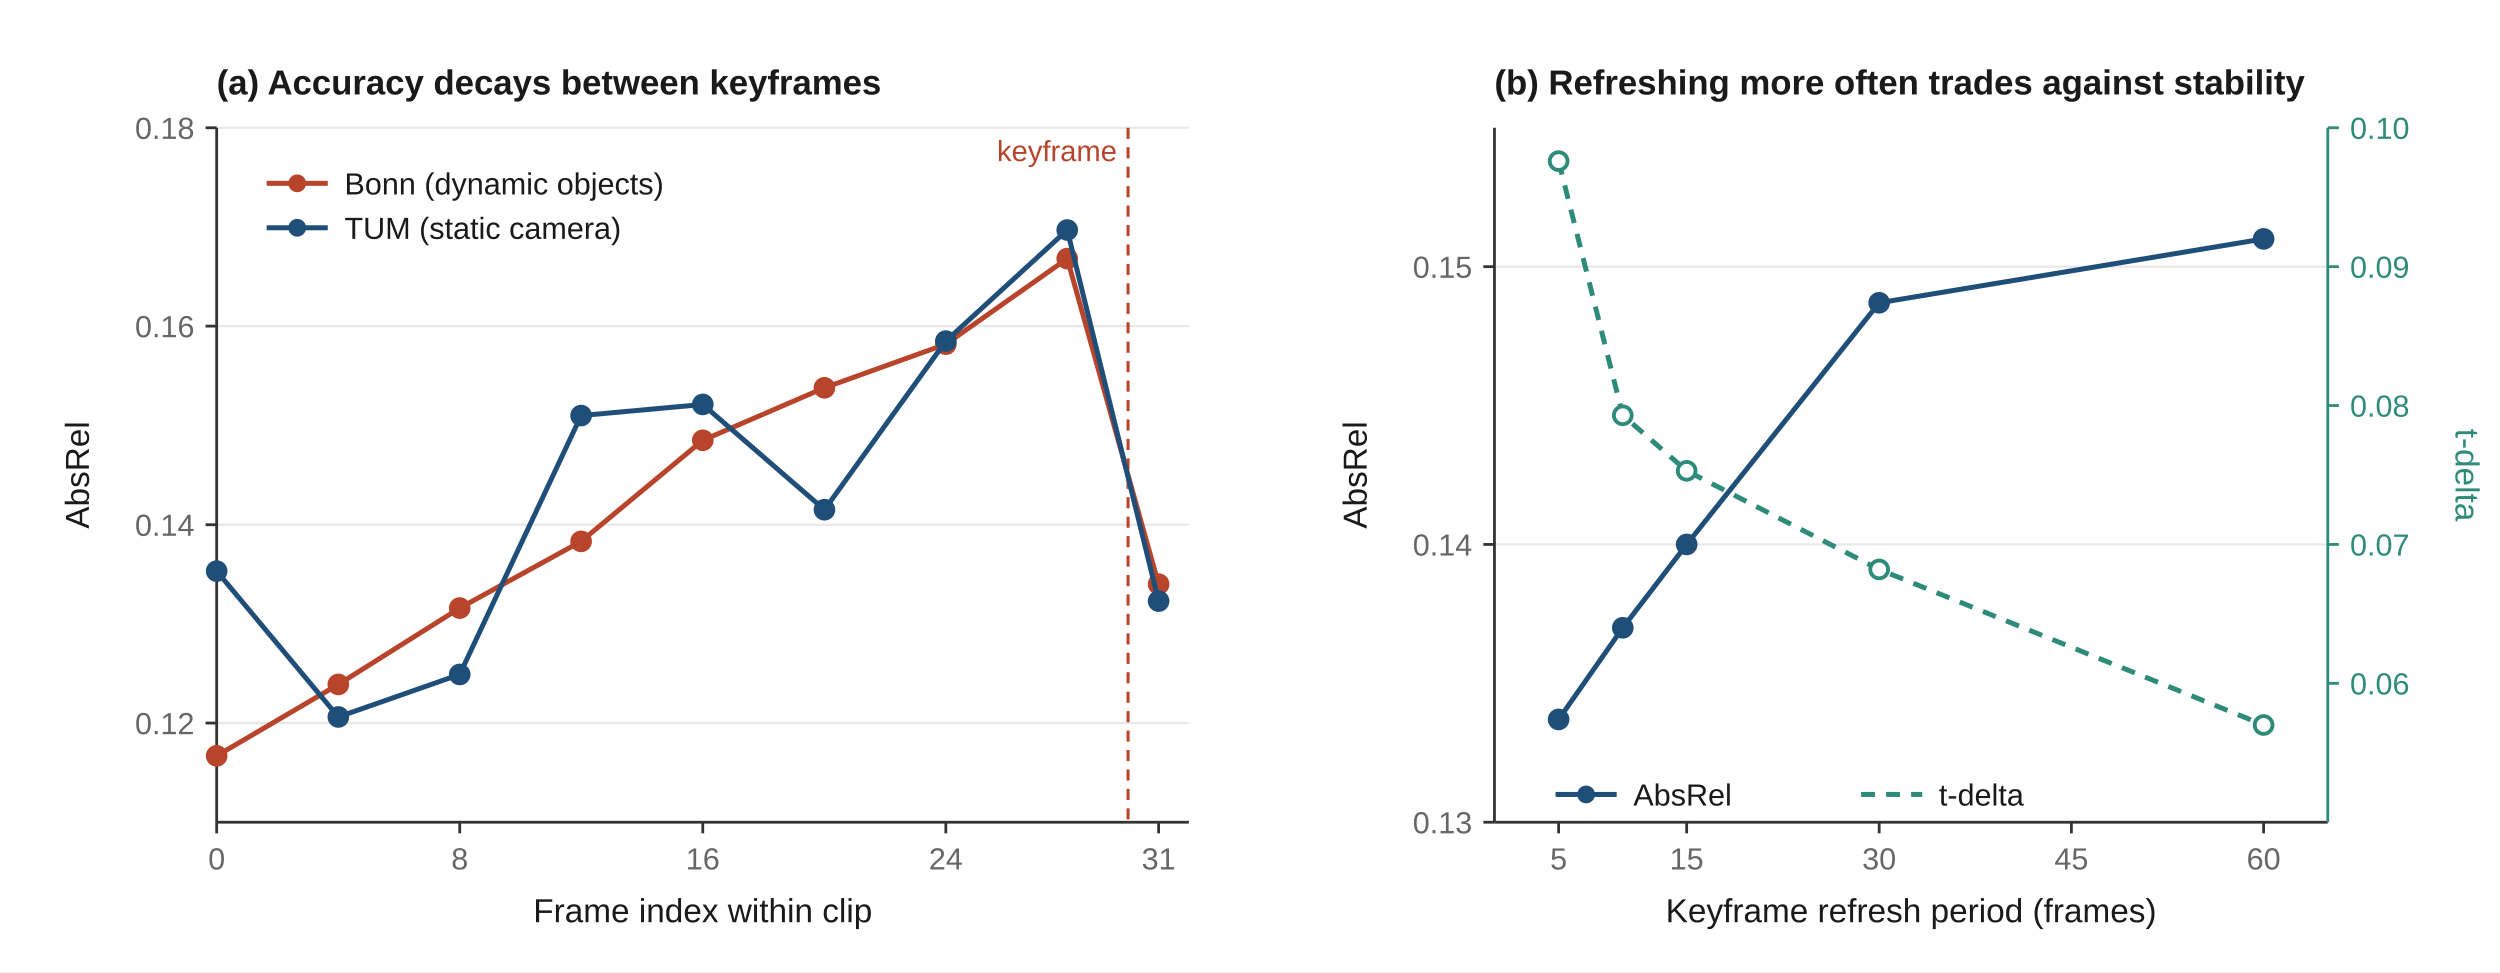
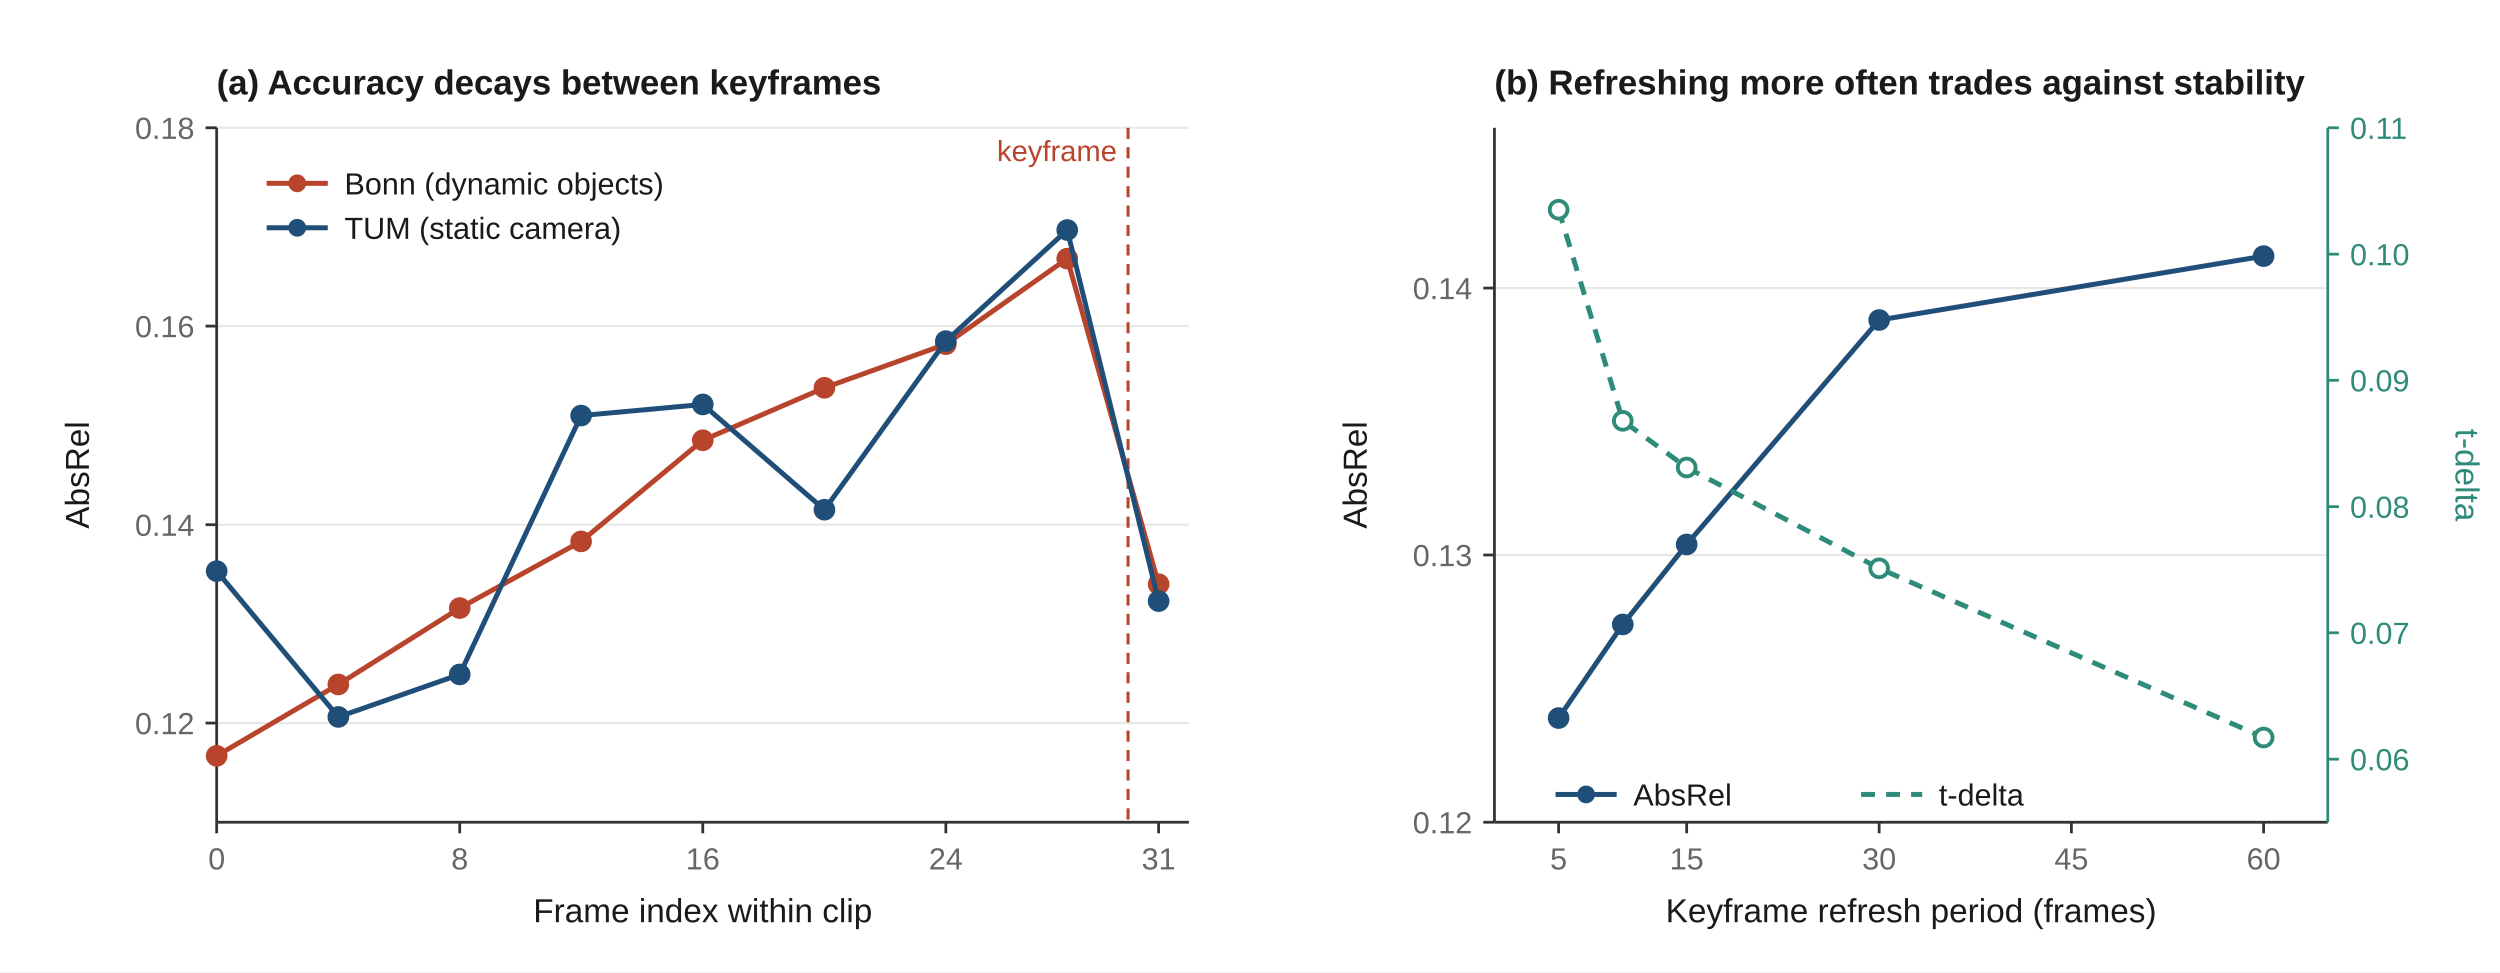
<svg xmlns="http://www.w3.org/2000/svg" viewBox="0 0 900 350" width="900" height="350" font-family="Arial, Helvetica, sans-serif">
  <rect width="900" height="350" fill="#ffffff" />
  <line x1="78" y1="260.3" x2="428" y2="260.3" stroke="#e8e8e8" stroke-width="0.8" />
  <line x1="78" y1="188.9" x2="428" y2="188.9" stroke="#e8e8e8" stroke-width="0.8" />
  <line x1="78" y1="117.4" x2="428" y2="117.4" stroke="#e8e8e8" stroke-width="0.8" />
  <line x1="78" y1="46.0" x2="428" y2="46.0" stroke="#e8e8e8" stroke-width="0.8" />
  <line x1="78" y1="296" x2="428" y2="296" stroke="#333333" stroke-width="1" />
  <line x1="78" y1="46" x2="78" y2="296" stroke="#333333" stroke-width="1" />
  <line x1="78.0" y1="296" x2="78.0" y2="300" stroke="#333333" stroke-width="1" />
  <text x="78.0" y="313.0" font-size="11" fill="#666666" text-anchor="middle" font-weight="normal" font-style="normal">0</text>
  <line x1="165.5" y1="296" x2="165.5" y2="300" stroke="#333333" stroke-width="1" />
  <text x="165.5" y="313.0" font-size="11" fill="#666666" text-anchor="middle" font-weight="normal" font-style="normal">8</text>
  <line x1="253.0" y1="296" x2="253.0" y2="300" stroke="#333333" stroke-width="1" />
  <text x="253.0" y="313.0" font-size="11" fill="#666666" text-anchor="middle" font-weight="normal" font-style="normal">16</text>
  <line x1="340.5" y1="296" x2="340.5" y2="300" stroke="#333333" stroke-width="1" />
  <text x="340.5" y="313.0" font-size="11" fill="#666666" text-anchor="middle" font-weight="normal" font-style="normal">24</text>
  <line x1="417.1" y1="296" x2="417.1" y2="300" stroke="#333333" stroke-width="1" />
  <text x="417.1" y="313.0" font-size="11" fill="#666666" text-anchor="middle" font-weight="normal" font-style="normal">31</text>
  <line x1="74" y1="260.3" x2="78" y2="260.3" stroke="#333333" stroke-width="1" />
  <text x="70.0" y="264.3" font-size="11" fill="#666666" text-anchor="end" font-weight="normal" font-style="normal">0.12</text>
  <line x1="74" y1="188.9" x2="78" y2="188.9" stroke="#333333" stroke-width="1" />
  <text x="70.0" y="192.9" font-size="11" fill="#666666" text-anchor="end" font-weight="normal" font-style="normal">0.14</text>
  <line x1="74" y1="117.4" x2="78" y2="117.4" stroke="#333333" stroke-width="1" />
  <text x="70.0" y="121.4" font-size="11" fill="#666666" text-anchor="end" font-weight="normal" font-style="normal">0.16</text>
  <line x1="74" y1="46.0" x2="78" y2="46.0" stroke="#333333" stroke-width="1" />
  <text x="70.0" y="50.0" font-size="11" fill="#666666" text-anchor="end" font-weight="normal" font-style="normal">0.18</text>
  <text x="253.0" y="332.0" font-size="12" fill="#1a1a1a" text-anchor="middle" font-weight="normal" font-style="normal">Frame index within clip</text>
  <text x="32.0" y="171.0" font-size="12" fill="#1a1a1a" text-anchor="middle" font-weight="normal" font-style="normal" transform="rotate(-90 32 171.0)">AbsRel</text>
  <text x="78.0" y="34.0" font-size="12.5" fill="#1a1a1a" text-anchor="start" font-weight="bold" font-style="normal">(a) Accuracy decays between keyframes</text>
  <line x1="406.1" y1="46" x2="406.1" y2="296" stroke="#b8442c" stroke-width="1.1" stroke-dasharray="4 3" />
  <text x="402.1" y="58.0" font-size="10.5" fill="#b8442c" text-anchor="end" font-weight="normal" font-style="normal">keyframe</text>
  <polyline points="78.0,272.1 121.8,246.4 165.5,218.9 209.2,194.9 253.0,158.5 296.8,139.6 340.5,123.9 384.2,93.1 417.1,210.3" fill="none" stroke="#b8442c" stroke-width="1.8" />
  <circle cx="78.0" cy="272.1" r="3.2" fill="#b8442c" stroke="#b8442c" stroke-width="1.4" />
  <circle cx="121.8" cy="246.4" r="3.2" fill="#b8442c" stroke="#b8442c" stroke-width="1.4" />
  <circle cx="165.5" cy="218.9" r="3.2" fill="#b8442c" stroke="#b8442c" stroke-width="1.4" />
  <circle cx="209.2" cy="194.9" r="3.2" fill="#b8442c" stroke="#b8442c" stroke-width="1.4" />
  <circle cx="253.0" cy="158.5" r="3.2" fill="#b8442c" stroke="#b8442c" stroke-width="1.4" />
  <circle cx="296.8" cy="139.6" r="3.2" fill="#b8442c" stroke="#b8442c" stroke-width="1.4" />
  <circle cx="340.5" cy="123.9" r="3.2" fill="#b8442c" stroke="#b8442c" stroke-width="1.4" />
  <circle cx="384.2" cy="93.1" r="3.2" fill="#b8442c" stroke="#b8442c" stroke-width="1.4" />
  <circle cx="417.1" cy="210.3" r="3.2" fill="#b8442c" stroke="#b8442c" stroke-width="1.4" />
  <polyline points="78.0,205.6 121.8,258.1 165.5,242.8 209.2,149.6 253.0,145.6 296.8,183.5 340.5,122.8 384.2,82.8 417.1,216.4" fill="none" stroke="#1f4e79" stroke-width="1.8" />
  <circle cx="78.0" cy="205.6" r="3.2" fill="#1f4e79" stroke="#1f4e79" stroke-width="1.4" />
  <circle cx="121.8" cy="258.1" r="3.2" fill="#1f4e79" stroke="#1f4e79" stroke-width="1.4" />
  <circle cx="165.5" cy="242.8" r="3.2" fill="#1f4e79" stroke="#1f4e79" stroke-width="1.4" />
  <circle cx="209.2" cy="149.6" r="3.2" fill="#1f4e79" stroke="#1f4e79" stroke-width="1.4" />
  <circle cx="253.0" cy="145.6" r="3.2" fill="#1f4e79" stroke="#1f4e79" stroke-width="1.4" />
  <circle cx="296.8" cy="183.5" r="3.2" fill="#1f4e79" stroke="#1f4e79" stroke-width="1.4" />
  <circle cx="340.5" cy="122.8" r="3.2" fill="#1f4e79" stroke="#1f4e79" stroke-width="1.4" />
  <circle cx="384.2" cy="82.8" r="3.2" fill="#1f4e79" stroke="#1f4e79" stroke-width="1.4" />
  <circle cx="417.1" cy="216.4" r="3.2" fill="#1f4e79" stroke="#1f4e79" stroke-width="1.4" />
  <line x1="96" y1="66" x2="118" y2="66" stroke="#b8442c" stroke-width="1.8" />
  <circle cx="107" cy="66" r="3.2" fill="#b8442c" />
  <text x="124.0" y="70.0" font-size="11" fill="#1a1a1a" text-anchor="start" font-weight="normal" font-style="normal">Bonn (dynamic objects)</text>
  <line x1="96" y1="82" x2="118" y2="82" stroke="#1f4e79" stroke-width="1.8" />
  <circle cx="107" cy="82" r="3.2" fill="#1f4e79" />
  <text x="124.0" y="86.0" font-size="11" fill="#1a1a1a" text-anchor="start" font-weight="normal" font-style="normal">TUM (static camera)</text>
  <line x1="538" y1="296.0" x2="838" y2="296.0" stroke="#e8e8e8" stroke-width="0.8" />
-   <line x1="538" y1="196.0" x2="838" y2="196.0" stroke="#e8e8e8" stroke-width="0.8" />
-   <line x1="538" y1="96.0" x2="838" y2="96.0" stroke="#e8e8e8" stroke-width="0.8" />
+   <line x1="538" y1="199.8" x2="838" y2="199.8" stroke="#e8e8e8" stroke-width="0.8" />
+   <line x1="538" y1="103.7" x2="838" y2="103.7" stroke="#e8e8e8" stroke-width="0.8" />
  <line x1="538" y1="296" x2="838" y2="296" stroke="#333333" stroke-width="1" />
  <line x1="538" y1="46" x2="538" y2="296" stroke="#333333" stroke-width="1" />
  <line x1="561.1" y1="296" x2="561.1" y2="300" stroke="#333333" stroke-width="1" />
  <text x="561.1" y="313.0" font-size="11" fill="#666666" text-anchor="middle" font-weight="normal" font-style="normal">5</text>
  <line x1="607.2" y1="296" x2="607.2" y2="300" stroke="#333333" stroke-width="1" />
  <text x="607.2" y="313.0" font-size="11" fill="#666666" text-anchor="middle" font-weight="normal" font-style="normal">15</text>
  <line x1="676.5" y1="296" x2="676.5" y2="300" stroke="#333333" stroke-width="1" />
  <text x="676.5" y="313.0" font-size="11" fill="#666666" text-anchor="middle" font-weight="normal" font-style="normal">30</text>
  <line x1="745.7" y1="296" x2="745.7" y2="300" stroke="#333333" stroke-width="1" />
  <text x="745.7" y="313.0" font-size="11" fill="#666666" text-anchor="middle" font-weight="normal" font-style="normal">45</text>
  <line x1="814.9" y1="296" x2="814.9" y2="300" stroke="#333333" stroke-width="1" />
  <text x="814.9" y="313.0" font-size="11" fill="#666666" text-anchor="middle" font-weight="normal" font-style="normal">60</text>
  <line x1="534" y1="296.0" x2="538" y2="296.0" stroke="#333333" stroke-width="1" />
-   <text x="530.0" y="300.0" font-size="11" fill="#666666" text-anchor="end" font-weight="normal" font-style="normal">0.13</text>
-   <line x1="534" y1="196.0" x2="538" y2="196.0" stroke="#333333" stroke-width="1" />
-   <text x="530.0" y="200.0" font-size="11" fill="#666666" text-anchor="end" font-weight="normal" font-style="normal">0.14</text>
-   <line x1="534" y1="96.0" x2="538" y2="96.0" stroke="#333333" stroke-width="1" />
-   <text x="530.0" y="100.0" font-size="11" fill="#666666" text-anchor="end" font-weight="normal" font-style="normal">0.15</text>
+   <text x="530.0" y="300.0" font-size="11" fill="#666666" text-anchor="end" font-weight="normal" font-style="normal">0.12</text>
+   <line x1="534" y1="199.8" x2="538" y2="199.8" stroke="#333333" stroke-width="1" />
+   <text x="530.0" y="203.8" font-size="11" fill="#666666" text-anchor="end" font-weight="normal" font-style="normal">0.13</text>
+   <line x1="534" y1="103.7" x2="538" y2="103.7" stroke="#333333" stroke-width="1" />
+   <text x="530.0" y="107.7" font-size="11" fill="#666666" text-anchor="end" font-weight="normal" font-style="normal">0.14</text>
  <text x="688.0" y="332.0" font-size="12" fill="#1a1a1a" text-anchor="middle" font-weight="normal" font-style="normal">Keyframe refresh period (frames)</text>
  <text x="492.0" y="171.0" font-size="12" fill="#1a1a1a" text-anchor="middle" font-weight="normal" font-style="normal" transform="rotate(-90 492 171.0)">AbsRel</text>
  <text x="538.0" y="34.0" font-size="12.5" fill="#1a1a1a" text-anchor="start" font-weight="bold" font-style="normal">(b) Refreshing more often trades against stability</text>
-   <polyline points="561.1,259.0 584.2,226.0 607.2,196.0 676.5,109.0 814.9,86.0" fill="none" stroke="#1f4e79" stroke-width="1.8" />
-   <circle cx="561.1" cy="259.0" r="3.2" fill="#1f4e79" stroke="#1f4e79" stroke-width="1.4" />
-   <circle cx="584.2" cy="226.0" r="3.2" fill="#1f4e79" stroke="#1f4e79" stroke-width="1.4" />
+   <polyline points="561.1,258.5 584.2,224.8 607.2,196.0 676.5,115.2 814.9,92.2" fill="none" stroke="#1f4e79" stroke-width="1.8" />
+   <circle cx="561.1" cy="258.5" r="3.2" fill="#1f4e79" stroke="#1f4e79" stroke-width="1.4" />
+   <circle cx="584.2" cy="224.8" r="3.2" fill="#1f4e79" stroke="#1f4e79" stroke-width="1.4" />
  <circle cx="607.2" cy="196.0" r="3.2" fill="#1f4e79" stroke="#1f4e79" stroke-width="1.4" />
-   <circle cx="676.5" cy="109.0" r="3.2" fill="#1f4e79" stroke="#1f4e79" stroke-width="1.4" />
-   <circle cx="814.9" cy="86.0" r="3.2" fill="#1f4e79" stroke="#1f4e79" stroke-width="1.4" />
+   <circle cx="676.5" cy="115.2" r="3.2" fill="#1f4e79" stroke="#1f4e79" stroke-width="1.4" />
+   <circle cx="814.9" cy="92.2" r="3.2" fill="#1f4e79" stroke="#1f4e79" stroke-width="1.4" />
  <line x1="838" y1="46" x2="838" y2="296" stroke="#2e8b7a" stroke-width="1" />
-   <line x1="838" y1="246.0" x2="842" y2="246.0" stroke="#2e8b7a" stroke-width="1" />
-   <text x="846.0" y="250.0" font-size="11" fill="#2e8b7a" text-anchor="start" font-weight="normal" font-style="normal">0.06</text>
-   <line x1="838" y1="196.0" x2="842" y2="196.0" stroke="#2e8b7a" stroke-width="1" />
-   <text x="846.0" y="200.0" font-size="11" fill="#2e8b7a" text-anchor="start" font-weight="normal" font-style="normal">0.07</text>
-   <line x1="838" y1="146.0" x2="842" y2="146.0" stroke="#2e8b7a" stroke-width="1" />
-   <text x="846.0" y="150.0" font-size="11" fill="#2e8b7a" text-anchor="start" font-weight="normal" font-style="normal">0.08</text>
-   <line x1="838" y1="96.0" x2="842" y2="96.0" stroke="#2e8b7a" stroke-width="1" />
-   <text x="846.0" y="100.0" font-size="11" fill="#2e8b7a" text-anchor="start" font-weight="normal" font-style="normal">0.09</text>
+   <line x1="838" y1="273.3" x2="842" y2="273.3" stroke="#2e8b7a" stroke-width="1" />
+   <text x="846.0" y="277.3" font-size="11" fill="#2e8b7a" text-anchor="start" font-weight="normal" font-style="normal">0.06</text>
+   <line x1="838" y1="227.8" x2="842" y2="227.8" stroke="#2e8b7a" stroke-width="1" />
+   <text x="846.0" y="231.8" font-size="11" fill="#2e8b7a" text-anchor="start" font-weight="normal" font-style="normal">0.07</text>
+   <line x1="838" y1="182.4" x2="842" y2="182.4" stroke="#2e8b7a" stroke-width="1" />
+   <text x="846.0" y="186.4" font-size="11" fill="#2e8b7a" text-anchor="start" font-weight="normal" font-style="normal">0.08</text>
+   <line x1="838" y1="136.9" x2="842" y2="136.9" stroke="#2e8b7a" stroke-width="1" />
+   <text x="846.0" y="140.9" font-size="11" fill="#2e8b7a" text-anchor="start" font-weight="normal" font-style="normal">0.09</text>
+   <line x1="838" y1="91.5" x2="842" y2="91.5" stroke="#2e8b7a" stroke-width="1" />
+   <text x="846.0" y="95.5" font-size="11" fill="#2e8b7a" text-anchor="start" font-weight="normal" font-style="normal">0.10</text>
  <line x1="838" y1="46.0" x2="842" y2="46.0" stroke="#2e8b7a" stroke-width="1" />
-   <text x="846.0" y="50.0" font-size="11" fill="#2e8b7a" text-anchor="start" font-weight="normal" font-style="normal">0.10</text>
+   <text x="846.0" y="50.0" font-size="11" fill="#2e8b7a" text-anchor="start" font-weight="normal" font-style="normal">0.11</text>
  <text x="884.0" y="171.0" font-size="12" fill="#2e8b7a" text-anchor="middle" font-weight="normal" font-style="normal" transform="rotate(90 884 171.0)">t-delta</text>
-   <polyline points="561.1,58.0 584.2,149.5 607.2,169.5 676.5,205.0 814.9,261.0" fill="none" stroke="#2e8b7a" stroke-width="1.8" stroke-dasharray="5 4" />
-   <circle cx="561.1" cy="58.0" r="3.2" fill="#ffffff" stroke="#2e8b7a" stroke-width="1.4" />
-   <circle cx="584.2" cy="149.5" r="3.2" fill="#ffffff" stroke="#2e8b7a" stroke-width="1.4" />
-   <circle cx="607.2" cy="169.5" r="3.2" fill="#ffffff" stroke="#2e8b7a" stroke-width="1.4" />
-   <circle cx="676.5" cy="205.0" r="3.2" fill="#ffffff" stroke="#2e8b7a" stroke-width="1.4" />
-   <circle cx="814.9" cy="261.0" r="3.2" fill="#ffffff" stroke="#2e8b7a" stroke-width="1.4" />
+   <polyline points="561.1,75.5 584.2,151.5 607.2,168.3 676.5,204.6 814.9,265.5" fill="none" stroke="#2e8b7a" stroke-width="1.8" stroke-dasharray="5 4" />
+   <circle cx="561.1" cy="75.5" r="3.2" fill="#ffffff" stroke="#2e8b7a" stroke-width="1.4" />
+   <circle cx="584.2" cy="151.5" r="3.2" fill="#ffffff" stroke="#2e8b7a" stroke-width="1.4" />
+   <circle cx="607.2" cy="168.3" r="3.2" fill="#ffffff" stroke="#2e8b7a" stroke-width="1.4" />
+   <circle cx="676.5" cy="204.6" r="3.2" fill="#ffffff" stroke="#2e8b7a" stroke-width="1.4" />
+   <circle cx="814.9" cy="265.5" r="3.2" fill="#ffffff" stroke="#2e8b7a" stroke-width="1.4" />
  <line x1="560" y1="286" x2="582" y2="286" stroke="#1f4e79" stroke-width="1.8" />
  <circle cx="571" cy="286" r="3.2" fill="#1f4e79" />
  <text x="588.0" y="290.0" font-size="11" fill="#1a1a1a" text-anchor="start" font-weight="normal" font-style="normal">AbsRel</text>
  <line x1="670" y1="286" x2="692" y2="286" stroke="#2e8b7a" stroke-width="1.8" stroke-dasharray="5 4" />
  <text x="698.0" y="290.0" font-size="11" fill="#1a1a1a" text-anchor="start" font-weight="normal" font-style="normal">t-delta</text>
</svg>
